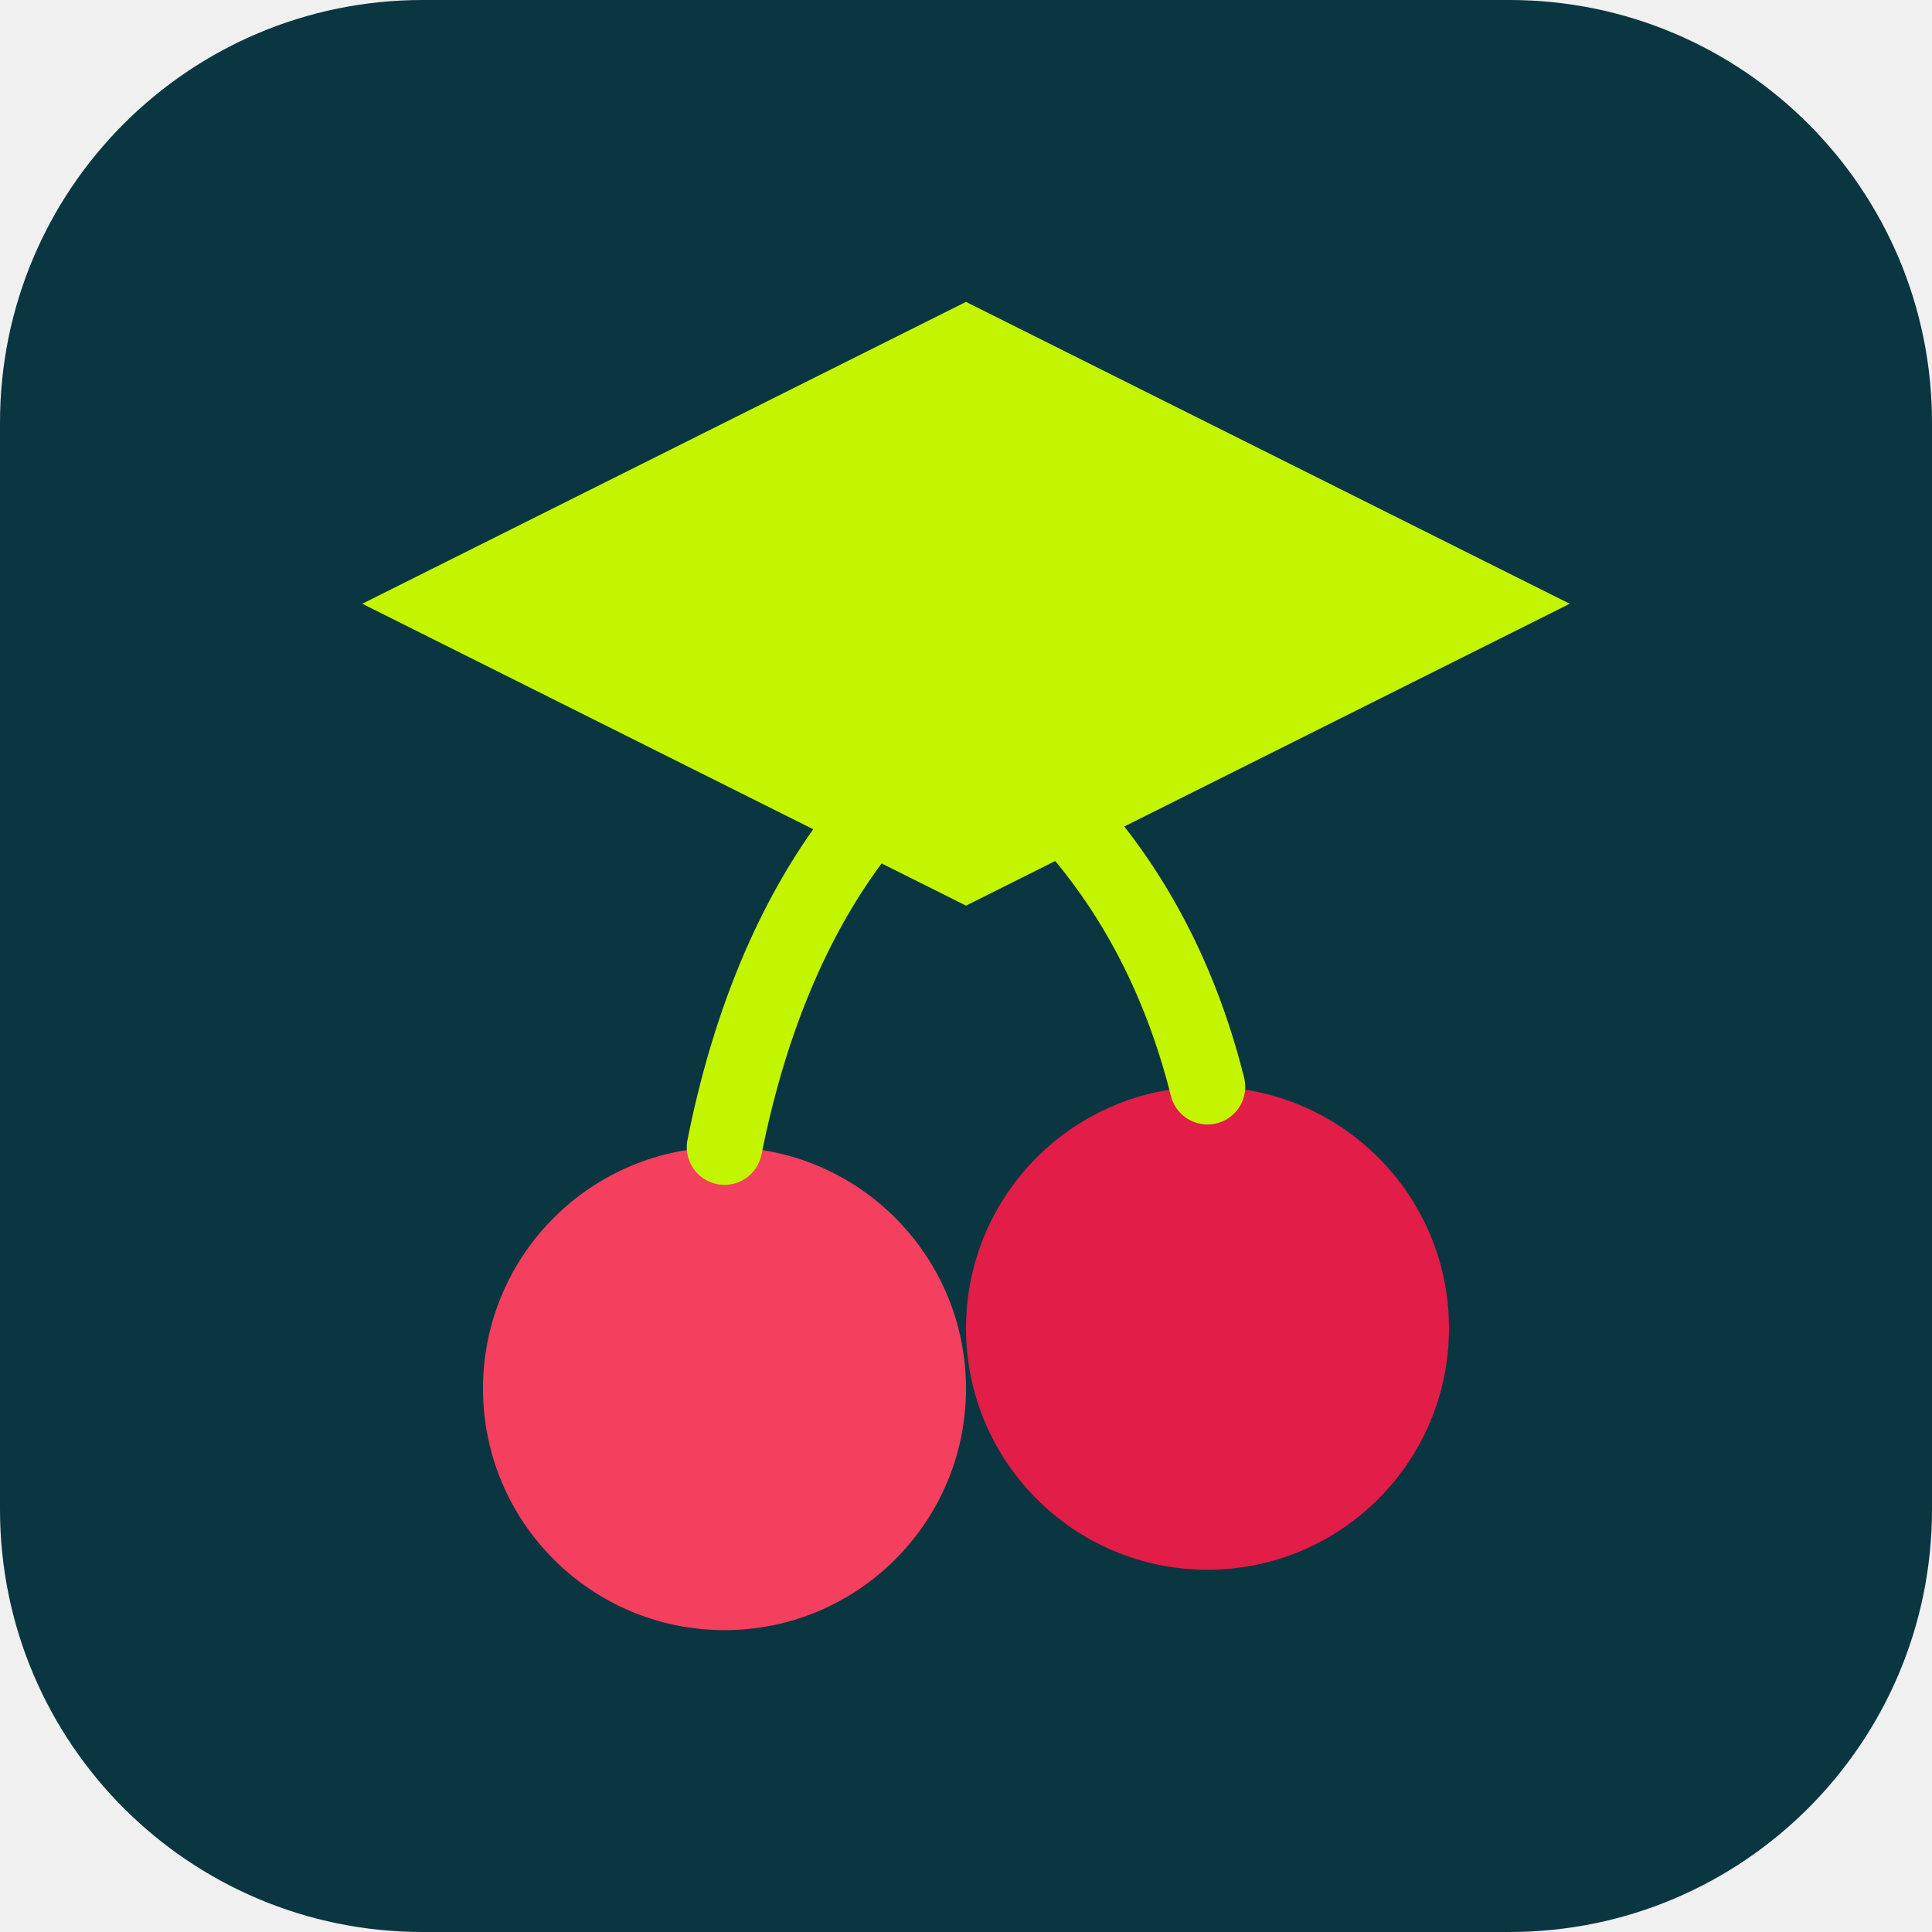
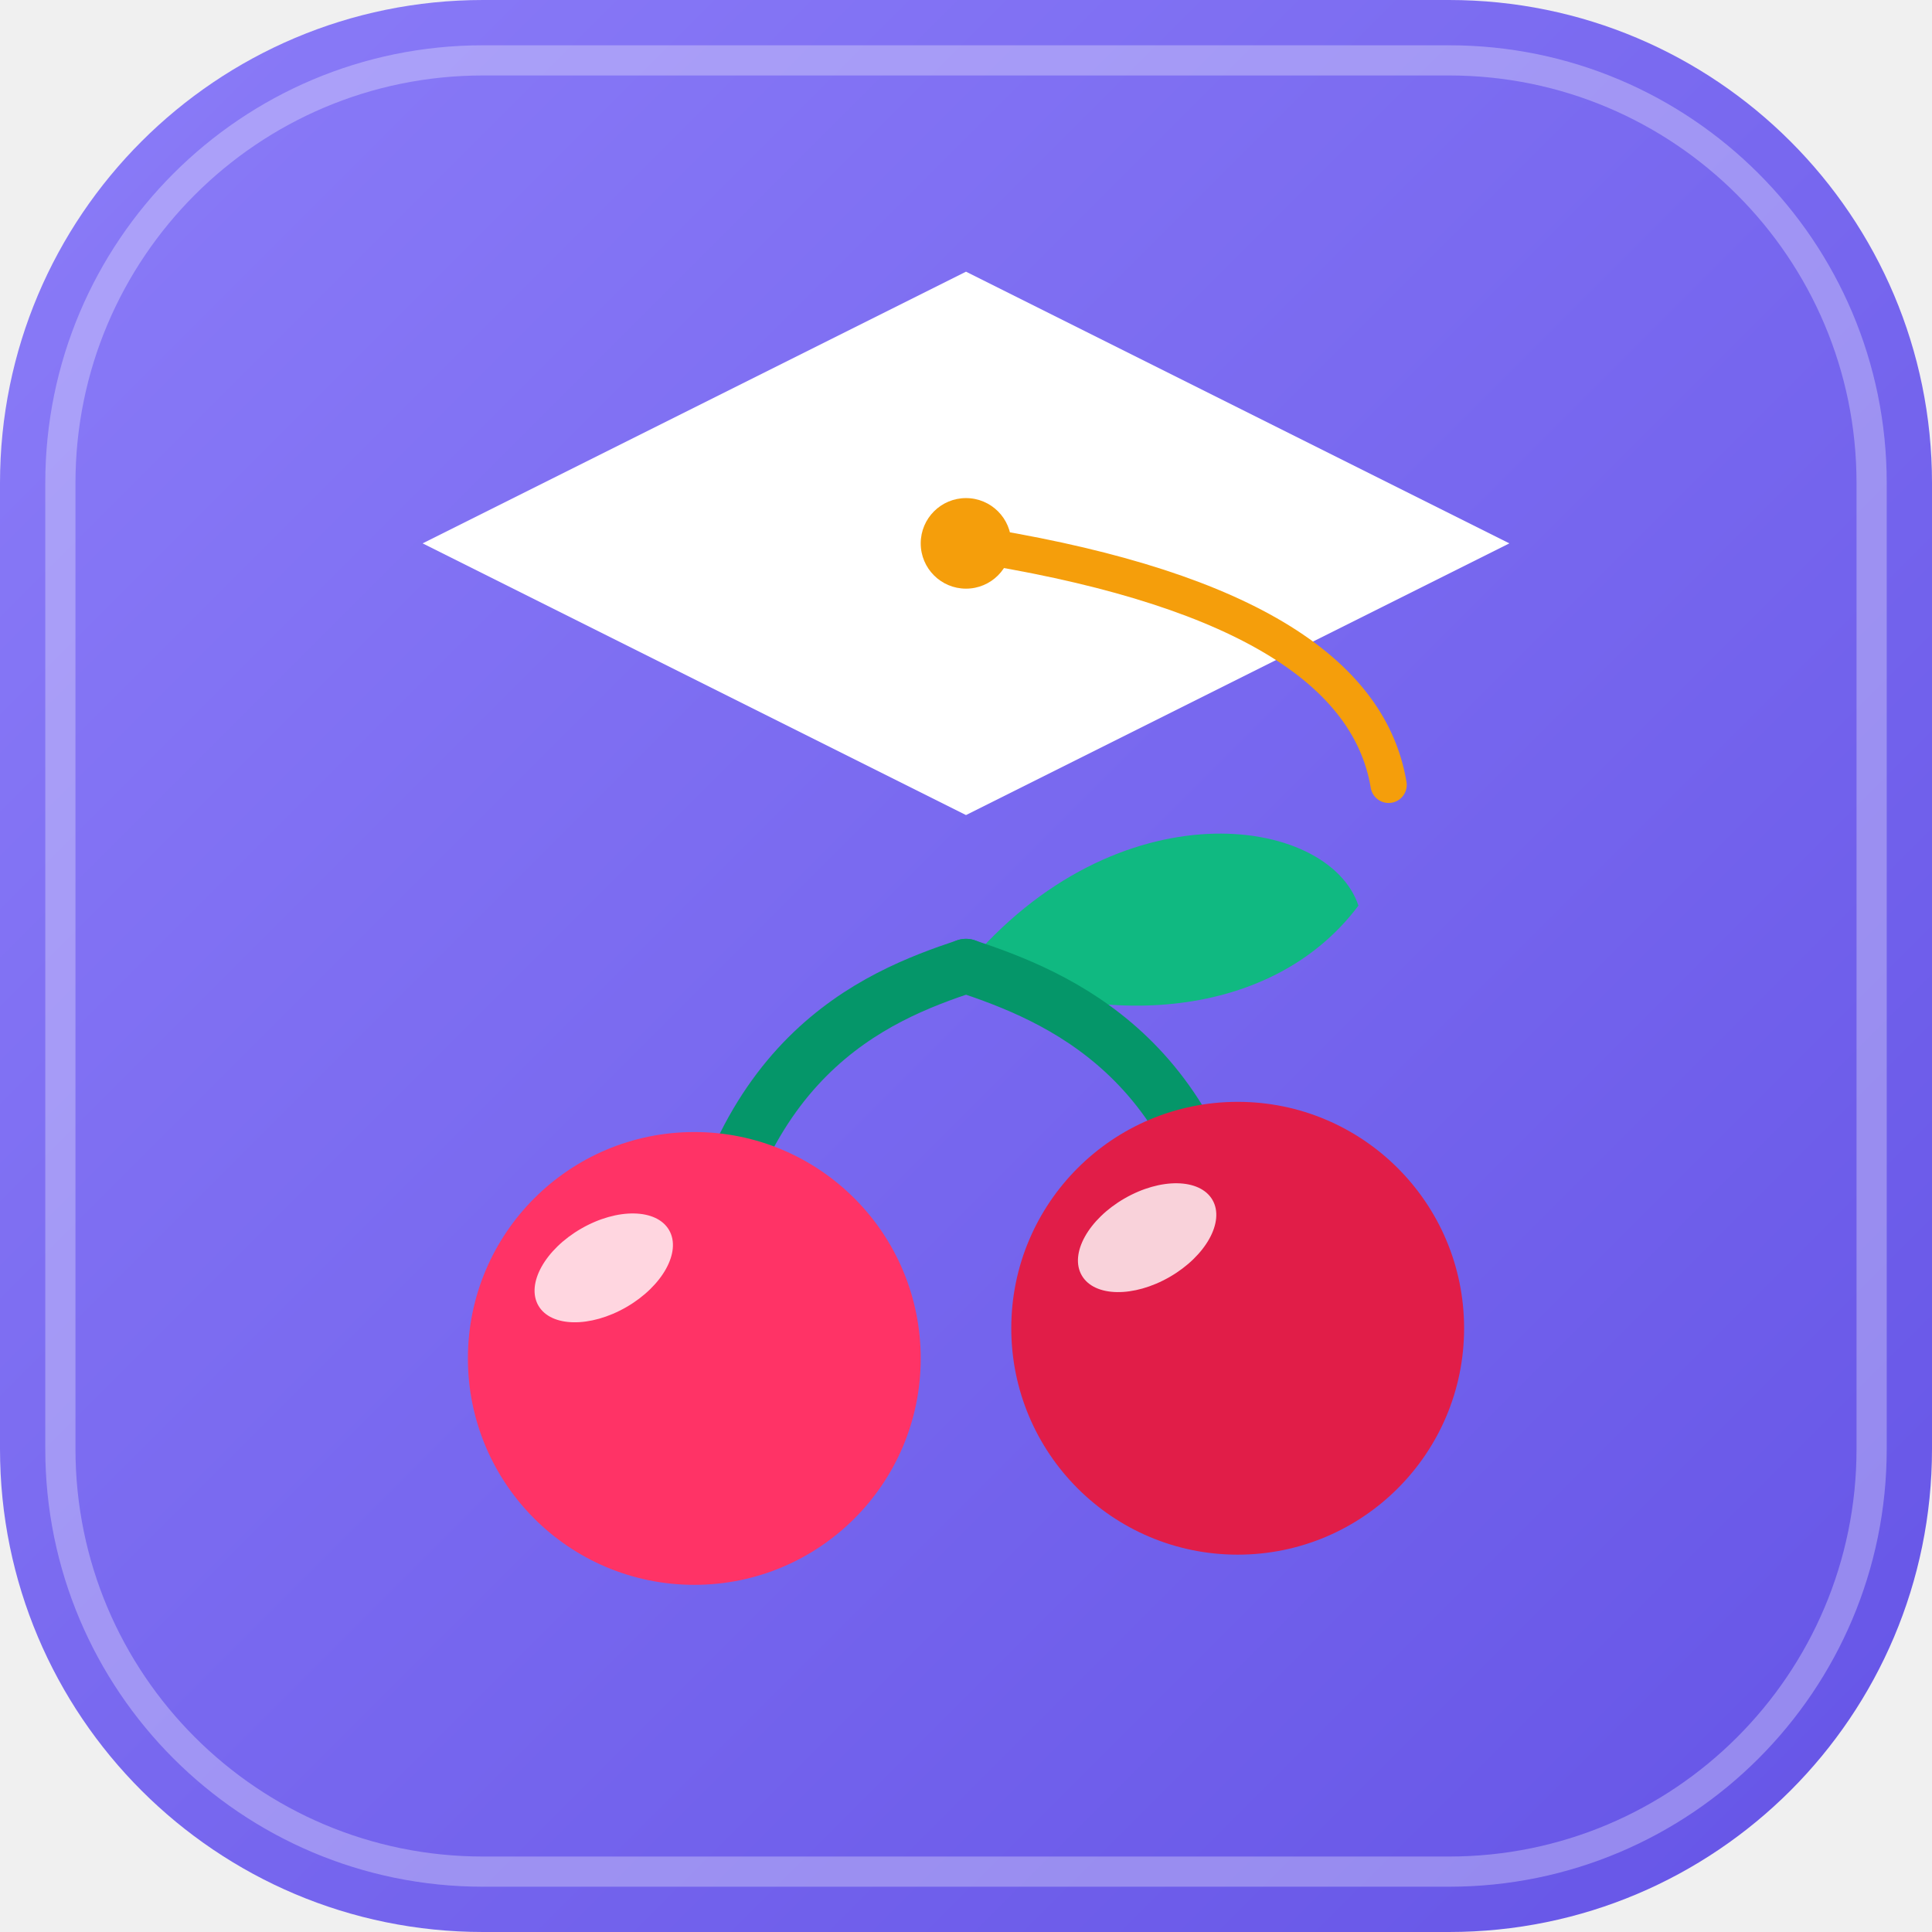
<svg xmlns="http://www.w3.org/2000/svg" viewBox="0 0 64 64" width="64" height="64">
-   <rect width="64" height="64" rx="14" fill="#0a3641" />
-   <path d="M32 10 L52 20 L32 30 L12 20 Z" fill="#c4f500" />
-   <circle cx="24" cy="46" r="8" fill="#f43f5e" />
-   <circle cx="40" cy="44" r="8" fill="#e11d48" />
-   <path d="M24 38 C26 28 31 25 32 24" fill="none" stroke="#c4f500" stroke-width="2.5" stroke-linecap="round" />
-   <path d="M40 36 C38 28 33 25 32 24" fill="none" stroke="#c4f500" stroke-width="2.5" stroke-linecap="round" />
+   <defs>
+     <linearGradient id="favBg" x1="0%" y1="0%" x2="100%" y2="100%">
+       <stop offset="0%" stop-color="#8B7CF8" />
+       <stop offset="100%" stop-color="#6554E6" />
+     </linearGradient>
+   </defs>
+   <rect width="64" height="64" rx="16" fill="url(#favBg)" />
+   <rect x="2" y="2" width="60" height="60" rx="14" fill="none" stroke="#FFFFFF" stroke-width="1" stroke-opacity="0.3" />
+   <polygon points="32,9 50,18 32,27 14,18" fill="#FFFFFF" />
+   <circle cx="32" cy="18" r="1.5" fill="#F59E0B" />
+   <path d="M 32,18 Q 45,20 46,26" fill="none" stroke="#F59E0B" stroke-width="1.2" stroke-linecap="round" />
+   <path d="M32 32 C 37 26 44 27 45 30 C 42 34 36 34 32 32 Z" fill="#10B981" />
+   <path d="M23 44 C 24 35 29 33 32 32" fill="none" stroke="#059669" stroke-width="1.8" stroke-linecap="round" />
+   <path d="M41 43 C 40 35 35 33 32 32" fill="none" stroke="#059669" stroke-width="1.8" stroke-linecap="round" />
+   <circle cx="23" cy="45" r="7.5" fill="#FF3366" />
+   <ellipse cx="20" cy="42" rx="2.5" ry="1.5" fill="#FFFFFF" opacity="0.8" transform="rotate(-30 20 42)" />
+   <circle cx="41" cy="44" r="7.5" fill="#E11D48" />
+   <ellipse cx="38" cy="41" rx="2.5" ry="1.5" fill="#FFFFFF" opacity="0.8" transform="rotate(-30 38 41)" />
</svg>
